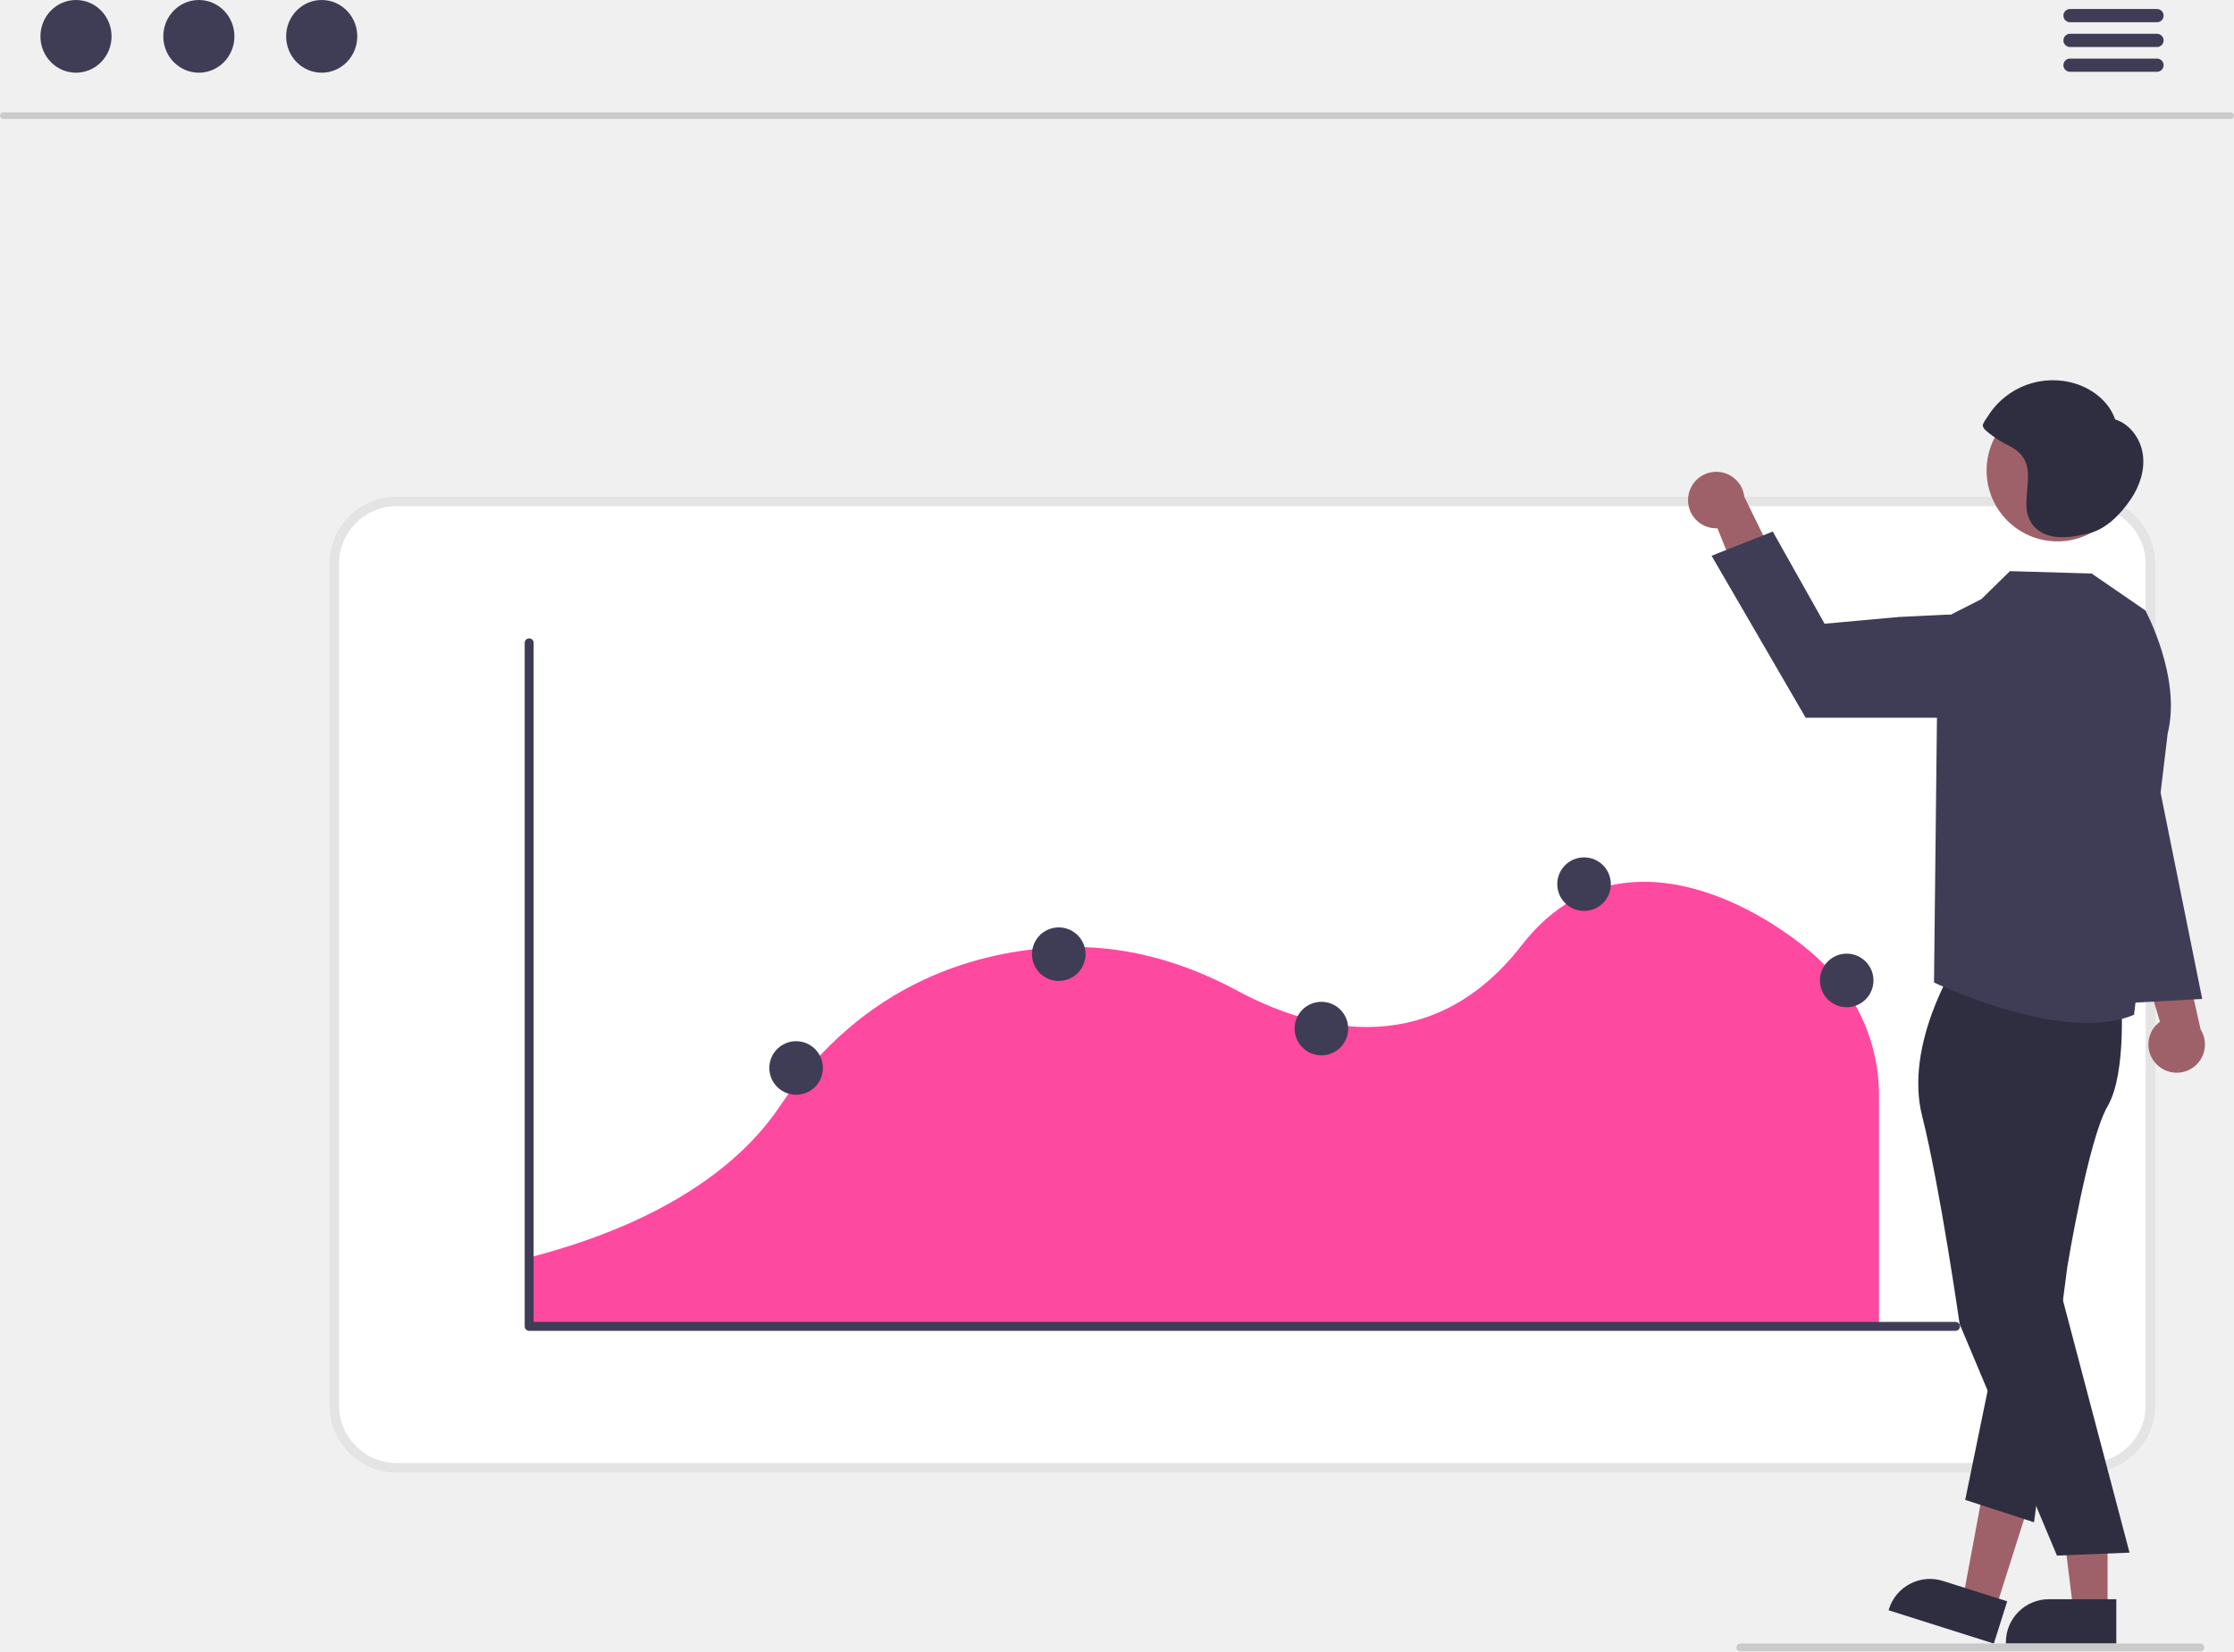
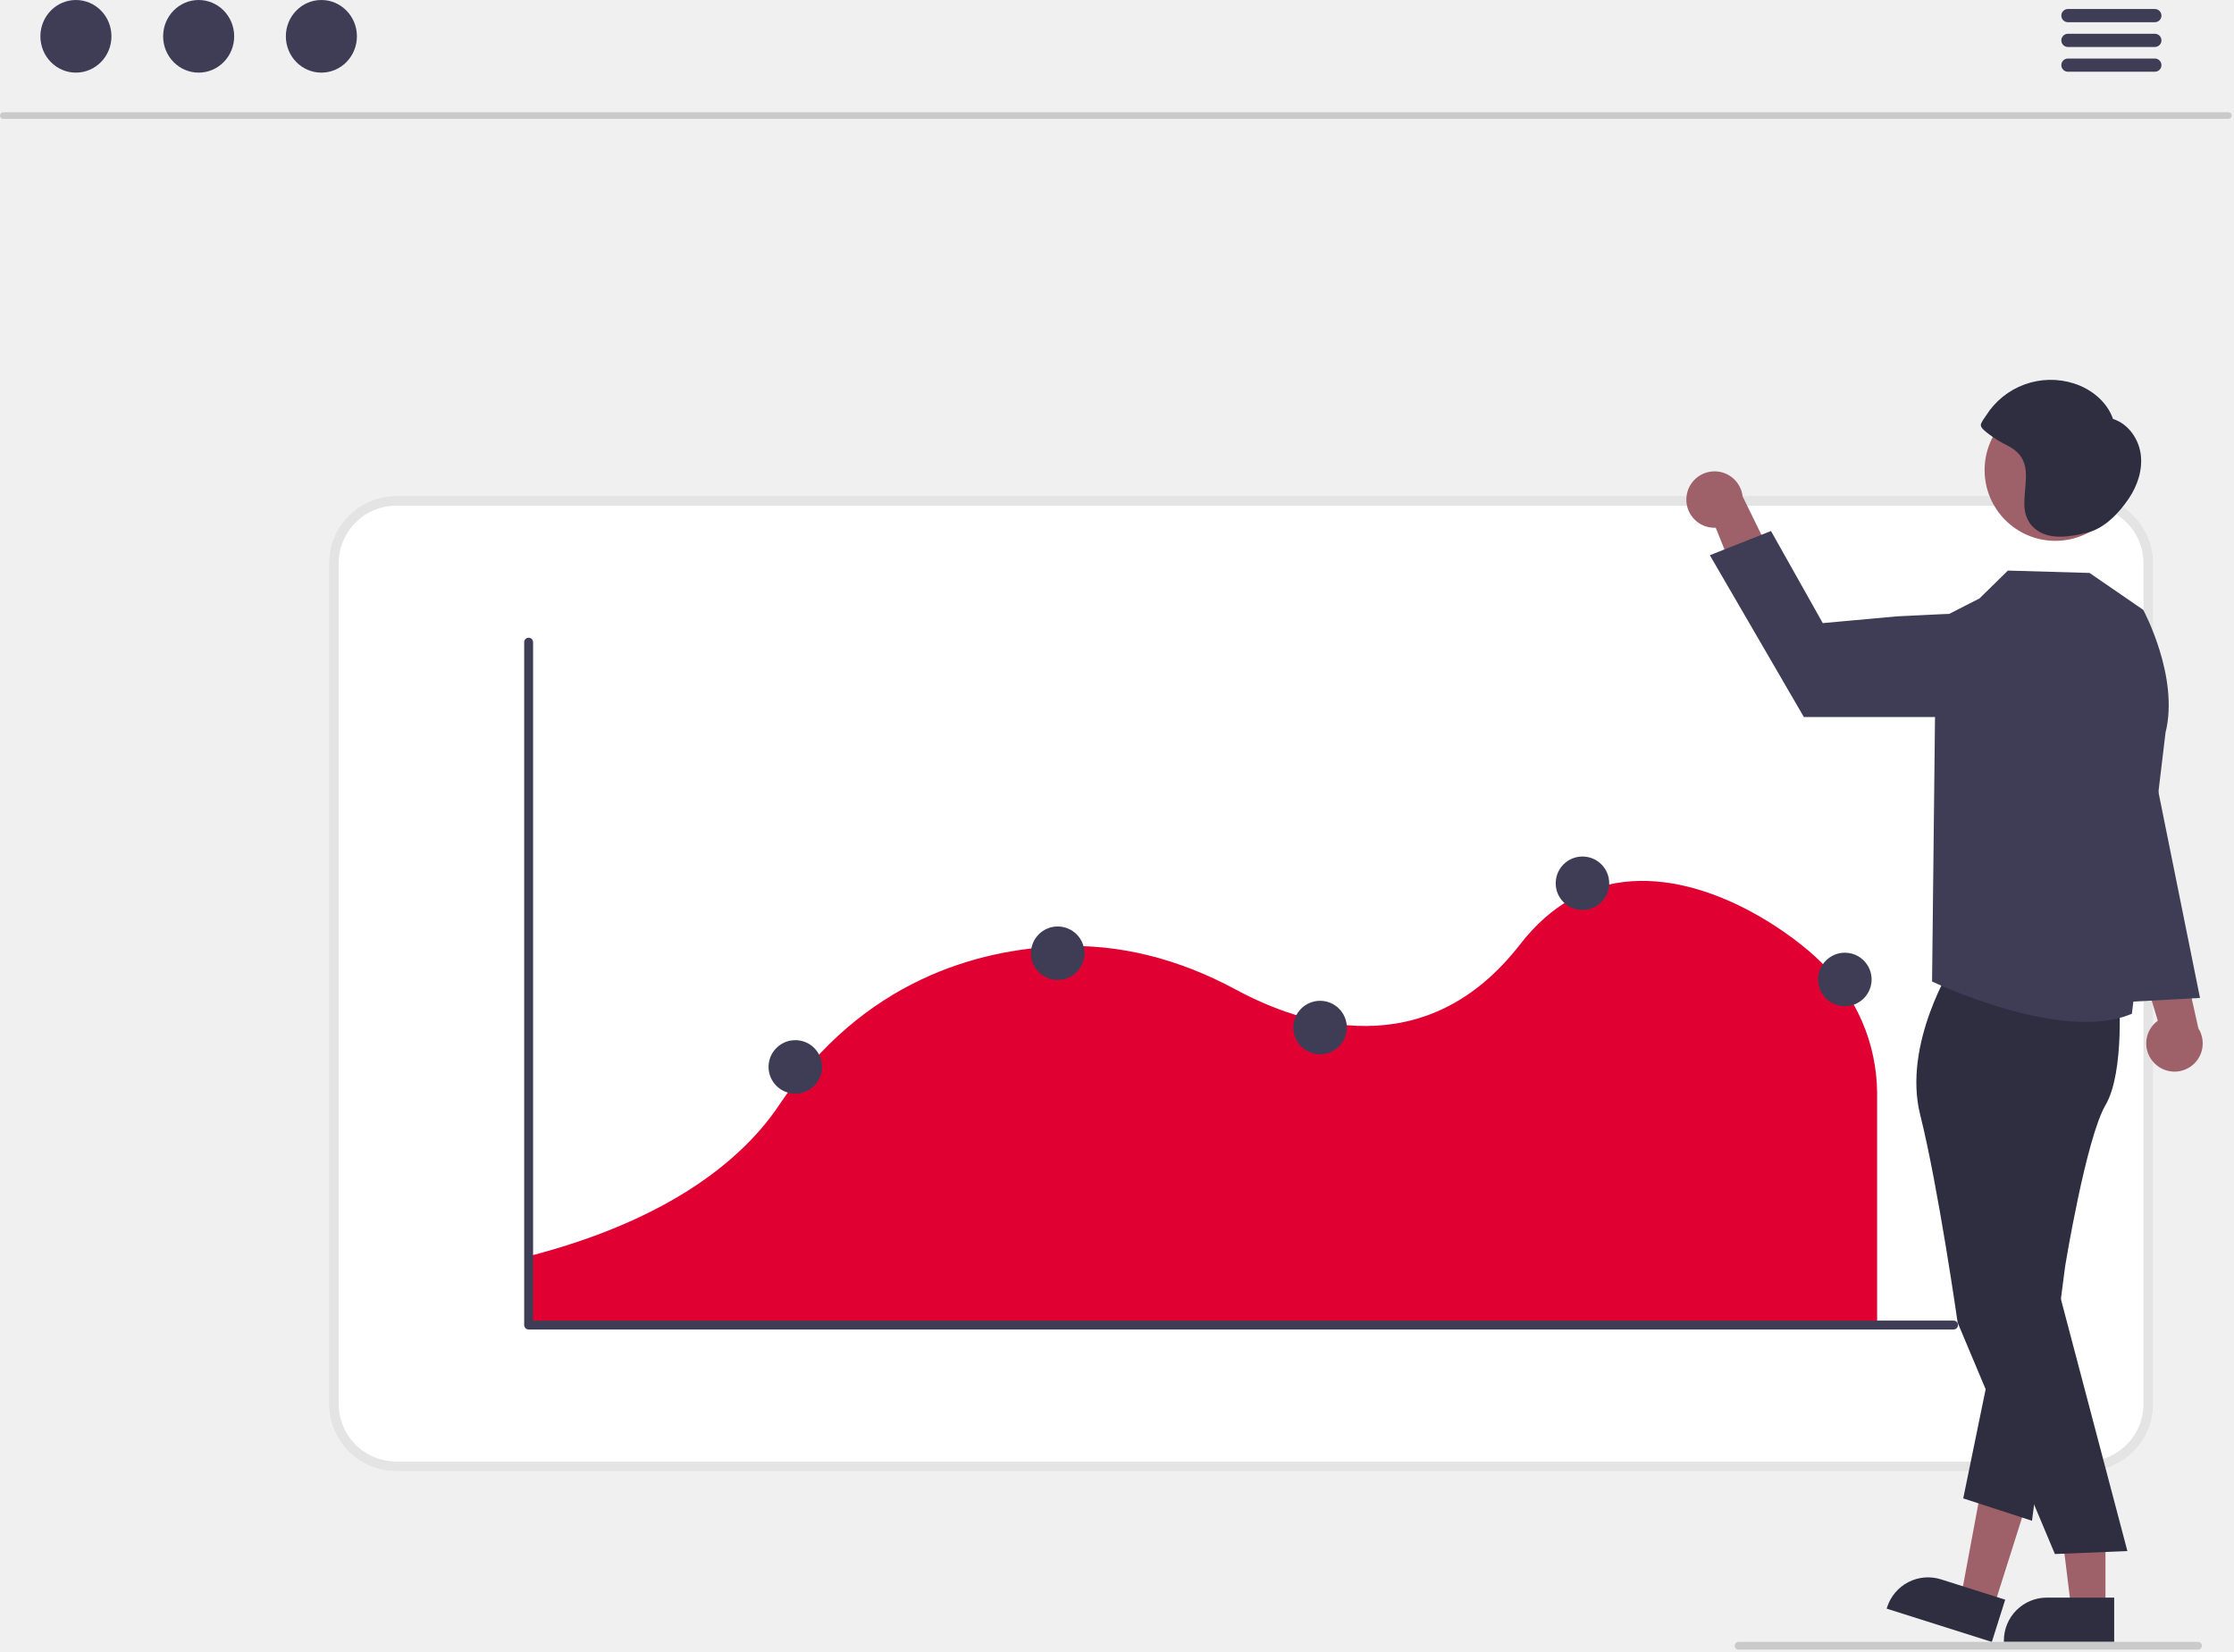
- <svg xmlns="http://www.w3.org/2000/svg" id="b146c39f-fda5-4d6a-bd1f-34daca9bbded" data-name="Layer 1" width="686.31" height="507.375" viewBox="0 0 686.31 507.375">
-   <path d="M839.552,703.688h-29.02c-.43-.78-.83-1.58-1.2-2.39-3.34-7.15-4.75-15.13-6.1-22.95l-2.19-12.7q10.5,7.635,20.99,15.26c2.28,1.66,4.61,3.39,6.8,5.26,4.61,3.91,8.59,8.43,10.15,14.17.08.32.16.64.22.96A19.466,19.466,0,0,1,839.552,703.688Z" transform="translate(-256.8451 -196.3123)" fill="#f0f0f0" />
-   <path d="M843.622,701.298a.775.775,0,0,1-.01.15,10.487,10.487,0,0,1-.54,2.24H830.041a16.312,16.312,0,0,1-1.04-2.39,17.499,17.499,0,0,1-.85-3.39,35.218,35.218,0,0,1,.68-11.74c.25-1.25.52-2.51.79-3.75l1.54-7.08,7.71,12.39C841.452,691.878,844.132,696.448,843.622,701.298Z" transform="translate(-256.8451 -196.3123)" fill="#f0f0f0" />
-   <path d="M942.162,232.865H257.838a1.016,1.016,0,0,1,0-2.031H942.162a1.016,1.016,0,0,1,0,2.031Z" transform="translate(-256.8451 -196.3123)" fill="#cacaca" />
-   <ellipse cx="23.348" cy="11.169" rx="10.925" ry="11.169" fill="#3f3d56" />
-   <ellipse cx="61.09" cy="11.169" rx="10.925" ry="11.169" fill="#3f3d56" />
-   <ellipse cx="98.832" cy="11.169" rx="10.925" ry="11.169" fill="#3f3d56" />
-   <path d="M919.548,203.144H892.732a2.031,2.031,0,0,1,0-4.061H919.548a2.031,2.031,0,0,1,0,4.061Z" transform="translate(-256.8451 -196.3123)" fill="#3f3d56" />
-   <path d="M919.548,210.759H892.732a2.031,2.031,0,0,1,0-4.061H919.548a2.031,2.031,0,0,1,0,4.061Z" transform="translate(-256.8451 -196.3123)" fill="#3f3d56" />
-   <path d="M919.548,218.374H892.732a2.031,2.031,0,0,1,0-4.061H919.548a2.031,2.031,0,0,1,0,4.061Z" transform="translate(-256.8451 -196.3123)" fill="#3f3d56" />
-   <path d="M841.266,578.288H321.677a20.729,20.729,0,0,1-20.706-20.706V298.993a20.729,20.729,0,0,1,20.706-20.706H841.266a20.729,20.729,0,0,1,20.706,20.706V557.582A20.729,20.729,0,0,1,841.266,578.288Z" transform="translate(-256.8451 -196.3123)" fill="#f0f0f0" />
-   <path d="M898.3,648.842H378.712a20.729,20.729,0,0,1-20.706-20.706V369.547a20.729,20.729,0,0,1,20.706-20.706H898.3a20.729,20.729,0,0,1,20.706,20.706V628.136A20.729,20.729,0,0,1,898.3,648.842Z" transform="translate(-256.8451 -196.3123)" fill="#fff" />
-   <path d="M898.3,648.842H378.712a20.729,20.729,0,0,1-20.706-20.706V369.547a20.729,20.729,0,0,1,20.706-20.706H898.3a20.729,20.729,0,0,1,20.706,20.706V628.136A20.729,20.729,0,0,1,898.3,648.842Zm-519.588-297a17.726,17.726,0,0,0-17.706,17.706V628.136a17.726,17.726,0,0,0,17.706,17.706H898.3a17.726,17.726,0,0,0,17.706-17.706V369.547a17.726,17.726,0,0,0-17.706-17.706Z" transform="translate(-256.8451 -196.3123)" fill="#e4e4e4" />
-   <path d="M418.612,603.569H834.093V532.357a56.386,56.386,0,0,0-17.295-40.164l-.113-.11c-7.421-7.446-32.221-26.343-57.88-24.74-13.554.844-25.159,7.376-34.491,19.416-29.047,37.49-67.202,24.835-87.361,13.955-17.766-9.59-35.909-14.092-53.93-13.375-25.238.987-60.761,10.284-86.668,48.975-9.895,14.765-31.413,34.808-77.743,46.587Z" transform="translate(-256.8451 -196.3123)" fill="#fd49a0" style="isolation:isolate" />
-   <path d="M857.6,605.225H419.412a1.371,1.371,0,0,1-1.371-1.371V393.83a1.371,1.371,0,0,1,2.743,0V602.482H857.6a1.371,1.371,0,1,1,0,2.743Z" transform="translate(-256.8451 -196.3123)" fill="#3f3d56" />
-   <circle cx="325.261" cy="293.183" r="8.228" fill="#3f3d56" />
-   <circle cx="486.639" cy="271.666" r="8.228" fill="#3f3d56" />
-   <circle cx="405.95" cy="316.045" r="8.228" fill="#3f3d56" />
-   <circle cx="244.573" cy="328.148" r="8.228" fill="#3f3d56" />
-   <circle cx="567.327" cy="301.252" r="8.228" fill="#3f3d56" />
-   <path d="M919.492,523.445a8.629,8.629,0,0,1,.921-13.199L911.542,480.894l15.271,4.549,6.083,27.176a8.675,8.675,0,0,1-13.404,10.826Z" transform="translate(-256.8451 -196.3123)" fill="#9e616a" />
-   <path d="M775.498,348.9a8.629,8.629,0,0,0,8.97,9.726l11.426,28.455,9.076-13.097-12.242-25.014a8.675,8.675,0,0,0-17.23-.071Z" transform="translate(-256.8451 -196.3123)" fill="#9e616a" />
-   <polygon points="647.472 494.812 636.952 494.812 631.948 454.235 647.474 454.236 647.472 494.812" fill="#9e616a" />
-   <path d="M907,701.322l-33.921-.001v-.429A13.204,13.204,0,0,1,886.282,687.689h.001l20.718.001Z" transform="translate(-256.8451 -196.3123)" fill="#2f2e41" />
-   <polygon points="613.047 494.478 603.018 491.303 610.493 451.107 625.295 455.794 613.047 494.478" fill="#9e616a" />
-   <path d="M869.373,701.322l-32.339-10.238.129-.409a13.204,13.204,0,0,1,16.572-8.602l.001 0,19.751,6.253Z" transform="translate(-256.8451 -196.3123)" fill="#2f2e41" />
-   <path d="M857.433,492.808s-15.609,24.509-10.093,46.383,11.522,63.92,11.522,63.92l29.906,71.172,22.293-.909L888.922,589.46l.875-56.106s15.387-26.814,12.391-35.162S857.433,492.808,857.433,492.808Z" transform="translate(-256.8451 -196.3123)" fill="#2f2e41" />
-   <path d="M908.426,501.571s1.92,24.313-4.086,34.61-12.406,49.488-12.406,49.488l-10.209,78.382-21.147-6.882,18.032-87.818,14.173-69.079Z" transform="translate(-256.8451 -196.3123)" fill="#2f2e41" />
-   <path d="M915.924,383.872l-16.499-11.341-25.108-.729-8.744,8.572-13.343,6.814-1.236,111.004s39.957,19.152,61.453,9.907l10.341-86.472C927.079,404.466,915.924,383.872,915.924,383.872Z" transform="translate(-256.8451 -196.3123)" fill="#3f3d56" />
-   <path d="M855.582,416.852H811.573l-28.914-49.77,18.801-7.447,15.922,28.323,23.046-2.086,14.389-.696a15.847,15.847,0,0,1,16.494,17.759h0A15.866,15.866,0,0,1,855.582,416.852Z" transform="translate(-256.8451 -196.3123)" fill="#3f3d56" />
-   <circle cx="632.073" cy="144.579" r="21.769" fill="#9e616a" />
-   <path d="M915.149,335.939c-.668-4.779-3.905-9.317-8.509-10.765-1.829-5.31-6.672-9.22-12.024-10.924a23.487,23.487,0,0,0-27.001,9.848c-.41.644-1.669,2.226-1.634,2.994.045.976,1.538,1.984,2.288,2.599a33.539,33.539,0,0,0,5.981,3.692c7.828,4.058,5.222,10.436,5.116,17.664-.052,3.512,1.121,6.511,4.116,8.517,4.322,2.895,10.508,1.743,15.211.581,5.336-1.319,9.773-6.007,12.816-10.527C914.205,345.615,915.818,340.718,915.149,335.939Z" transform="translate(-256.8451 -196.3123)" fill="#2f2e41" />
-   <polygon points="658.087 215.476 676.547 306.933 649.333 308.422 658.087 215.476" fill="#3f3d56" />
-   <path d="M933.992,702.488a1.195,1.195,0,0,1-1.19,1.2H791.502a1.195,1.195,0,0,1,0-2.39H932.802A1.193,1.193,0,0,1,933.992,702.488Z" transform="translate(-256.8451 -196.3123)" fill="#cacaca" />
+ <svg xmlns="http://www.w3.org/2000/svg" width="687" height="508" viewBox="0 0 687 508" fill="none">
+   <g id="analytics-1 1" clip-path="url(#clip0)">
+     <path id="Vector" d="M582.707 507.375H553.687C553.256 506.595 552.856 505.795 552.486 504.985C549.146 497.835 547.736 489.855 546.386 482.035L544.196 469.335C551.196 474.425 558.193 479.512 565.187 484.595C567.466 486.255 569.796 487.985 571.986 489.855C576.597 493.765 580.577 498.285 582.136 504.025C582.216 504.345 582.296 504.665 582.357 504.985C582.523 505.774 582.639 506.572 582.707 507.375V507.375Z" fill="#F0F0F0" />
+     <path id="Vector_2" d="M586.776 504.985C586.778 505.036 586.775 505.086 586.767 505.135C586.67 505.9 586.488 506.651 586.227 507.375H573.196C572.787 506.608 572.439 505.808 572.157 504.985C571.761 503.887 571.476 502.751 571.307 501.595C570.874 497.672 571.104 493.703 571.986 489.855C572.236 488.605 572.506 487.345 572.776 486.105L574.316 479.025L582.026 491.415C584.607 495.565 587.287 500.135 586.776 504.985Z" fill="#F0F0F0" />
+     <path id="Vector_3" d="M685.316 36.552H0.993C0.728 36.546 0.475 36.437 0.29 36.247C0.104 36.057 0 35.802 0 35.537C0 35.271 0.104 35.017 0.29 34.827C0.475 34.637 0.728 34.527 0.993 34.522H685.316C685.582 34.527 685.834 34.637 686.02 34.827C686.206 35.017 686.309 35.271 686.309 35.537C686.309 35.802 686.206 36.057 686.02 36.247C685.834 36.437 685.582 36.546 685.316 36.552V36.552Z" fill="#CACACA" />
+     <path id="Vector_4" d="M23.348 22.338C29.382 22.338 34.273 17.337 34.273 11.169C34.273 5 29.382 0 23.348 0C17.314 0 12.423 5 12.423 11.169C12.423 17.337 17.314 22.338 23.348 22.338Z" fill="#3F3D56" />
+     <path id="Vector_5" d="M61.09 22.338C67.124 22.338 72.016 17.337 72.016 11.169C72.016 5 67.124 0 61.09 0C55.056 0 50.165 5 50.165 11.169C50.165 17.337 55.056 22.338 61.09 22.338Z" fill="#3F3D56" />
+     <path id="Vector_6" d="M98.833 22.338C104.866 22.338 109.758 17.337 109.758 11.169C109.758 5 104.866 0 98.833 0C92.799 0 87.907 5 87.907 11.169C87.907 17.337 92.799 22.338 98.833 22.338Z" fill="#3F3D56" />
+     <path id="Vector_7" d="M662.703 6.832H635.887C635.356 6.82 634.851 6.601 634.48 6.222C634.108 5.842 633.9 5.332 633.9 4.801C633.9 4.27 634.108 3.76 634.48 3.381C634.851 3.001 635.356 2.782 635.887 2.771H662.703C663.234 2.782 663.739 3.001 664.111 3.381C664.482 3.76 664.69 4.27 664.69 4.801C664.69 5.332 664.482 5.842 664.111 6.222C663.739 6.601 663.234 6.82 662.703 6.832V6.832Z" fill="#3F3D56" />
+     <path id="Vector_8" d="M662.703 14.447H635.887C635.356 14.435 634.851 14.216 634.48 13.837C634.108 13.457 633.9 12.947 633.9 12.416C633.9 11.886 634.108 11.376 634.48 10.996C634.851 10.617 635.356 10.398 635.887 10.386H662.703C663.234 10.398 663.739 10.617 664.111 10.996C664.482 11.376 664.69 11.886 664.69 12.416C664.69 12.947 664.482 13.457 664.111 13.837C663.739 14.216 663.234 14.435 662.703 14.447V14.447Z" fill="#3F3D56" />
+     <path id="Vector_9" d="M662.703 22.061H635.887C635.356 22.05 634.851 21.831 634.48 21.451C634.108 21.072 633.9 20.562 633.9 20.031C633.9 19.5 634.108 18.99 634.48 18.61C634.851 18.231 635.356 18.012 635.887 18H662.703C663.234 18.012 663.739 18.231 664.111 18.61C664.482 18.99 664.69 19.5 664.69 20.031C664.69 20.562 664.482 21.072 664.111 21.451C663.739 21.831 663.234 22.05 662.703 22.061V22.061Z" fill="#3F3D56" />
+     <path id="Vector_10" d="M584.421 381.976H64.832C59.343 381.969 54.08 379.786 50.198 375.904C46.316 372.022 44.133 366.759 44.127 361.27V102.681C44.133 97.192 46.316 91.929 50.198 88.047C54.08 84.165 59.343 81.982 64.832 81.976H584.421C589.91 81.982 595.173 84.165 599.055 88.047C602.937 91.929 605.12 97.192 605.126 102.681V361.27C605.12 366.759 602.937 372.022 599.055 375.904C595.173 379.786 589.91 381.969 584.421 381.976V381.976Z" fill="#F0F0F0" />
+     <path id="Vector_11" d="M641.455 452.529H121.867C116.377 452.523 111.114 450.34 107.233 446.458C103.351 442.576 101.167 437.313 101.161 431.823V173.235C101.167 167.745 103.351 162.482 107.233 158.601C111.114 154.719 116.377 152.535 121.867 152.529H641.455C646.945 152.535 652.208 154.719 656.09 158.601C659.971 162.482 662.155 167.745 662.161 173.235V431.823C662.155 437.313 659.972 442.576 656.09 446.458C652.208 450.34 646.945 452.523 641.455 452.529Z" fill="white" />
+     <path id="Vector_12" d="M641.455 452.529H121.867C116.377 452.523 111.114 450.34 107.233 446.458C103.351 442.576 101.167 437.313 101.161 431.823V173.235C101.167 167.745 103.351 162.482 107.233 158.601C111.114 154.719 116.377 152.535 121.867 152.529H641.455C646.945 152.535 652.208 154.719 656.09 158.601C659.971 162.482 662.155 167.745 662.161 173.235V431.823C662.155 437.313 659.972 442.576 656.09 446.458C652.208 450.34 646.945 452.523 641.455 452.529ZM121.867 155.529C117.173 155.535 112.672 157.402 109.353 160.721C106.034 164.04 104.166 168.541 104.161 173.235V431.823C104.166 436.517 106.034 441.018 109.353 444.337C112.672 447.657 117.173 449.524 121.867 449.529H641.455C646.15 449.524 650.65 447.657 653.969 444.337C657.289 441.018 659.156 436.517 659.161 431.823V173.235C659.156 168.541 657.289 164.04 653.969 160.721C650.65 157.402 646.15 155.535 641.455 155.529H121.867Z" fill="#E4E4E4" />
+     <path id="Vector_13" d="M161.767 407.257H577.247V336.045C577.184 328.536 575.622 321.115 572.652 314.218C569.682 307.321 565.365 301.087 559.953 295.881L559.84 295.771C552.419 288.325 527.619 269.428 501.96 271.03C488.405 271.874 476.801 278.407 467.469 290.446C438.422 327.936 400.267 315.281 380.108 304.401C362.342 294.811 344.198 290.31 326.178 291.026C300.94 292.013 265.417 301.31 239.51 340.001C229.615 354.766 208.097 374.809 161.767 386.588L161.767 407.257Z" fill="#E10032" />
+     <path id="Vector_14" d="M600.755 408.913H162.567C162.203 408.913 161.854 408.768 161.597 408.511C161.34 408.254 161.195 407.905 161.195 407.542V197.518C161.195 197.154 161.34 196.805 161.597 196.548C161.854 196.291 162.203 196.146 162.567 196.146C162.93 196.146 163.279 196.291 163.536 196.548C163.793 196.805 163.938 197.154 163.938 197.518V406.17H600.755C601.119 406.17 601.468 406.315 601.725 406.572C601.982 406.829 602.126 407.178 602.126 407.542C602.126 407.905 601.982 408.254 601.725 408.511C601.468 408.768 601.119 408.913 600.755 408.913V408.913Z" fill="#3F3D56" />
+     <path id="Vector_15" d="M325.262 301.411C329.806 301.411 333.49 297.727 333.49 293.183C333.49 288.639 329.806 284.955 325.262 284.955C320.718 284.955 317.034 288.639 317.034 293.183C317.034 297.727 320.718 301.411 325.262 301.411Z" fill="#3F3D56" />
+     <path id="Vector_16" d="M486.639 279.893C491.183 279.893 494.867 276.21 494.867 271.665C494.867 267.121 491.183 263.438 486.639 263.438C482.094 263.438 478.411 267.121 478.411 271.665C478.411 276.21 482.094 279.893 486.639 279.893Z" fill="#3F3D56" />
+     <path id="Vector_17" d="M405.95 324.272C410.494 324.272 414.178 320.589 414.178 316.044C414.178 311.5 410.494 307.816 405.95 307.816C401.406 307.816 397.722 311.5 397.722 316.044C397.722 320.589 401.406 324.272 405.95 324.272Z" fill="#3F3D56" />
+     <path id="Vector_18" d="M244.573 336.376C249.117 336.376 252.801 332.692 252.801 328.148C252.801 323.604 249.117 319.92 244.573 319.92C240.029 319.92 236.345 323.604 236.345 328.148C236.345 332.692 240.029 336.376 244.573 336.376Z" fill="#3F3D56" />
+     <path id="Vector_19" d="M567.327 309.479C571.871 309.479 575.555 305.796 575.555 301.251C575.555 296.707 571.871 293.023 567.327 293.023C562.783 293.023 559.099 296.707 559.099 301.251C559.099 305.796 562.783 309.479 567.327 309.479Z" fill="#3F3D56" />
+     <path id="Vector_20" d="M662.647 327.133C661.739 326.258 661.033 325.194 660.58 324.017C660.127 322.839 659.938 321.577 660.026 320.319C660.114 319.06 660.476 317.836 661.088 316.733C661.7 315.63 662.547 314.675 663.568 313.934L654.697 284.582L669.968 289.131L676.051 316.307C677.181 318.105 677.613 320.255 677.264 322.35C676.915 324.445 675.81 326.339 674.158 327.673C672.505 329.008 670.421 329.69 668.3 329.59C666.178 329.491 664.167 328.617 662.647 327.133V327.133Z" fill="#9E616A" />
+     <path id="Vector_21" d="M518.653 152.588C518.491 153.839 518.605 155.111 518.988 156.313C519.371 157.515 520.012 158.618 520.867 159.546C521.722 160.473 522.77 161.201 523.938 161.68C525.105 162.158 526.363 162.375 527.623 162.315L539.049 190.77L548.124 177.673L535.883 152.659C535.641 150.549 534.634 148.601 533.052 147.184C531.47 145.767 529.423 144.979 527.299 144.971C525.175 144.962 523.122 145.733 521.529 147.137C519.935 148.541 518.912 150.48 518.653 152.588V152.588Z" fill="#9E616A" />
+     <path id="Vector_22" d="M647.472 494.812H636.952L631.948 454.235L647.474 454.236L647.472 494.812Z" fill="#9E616A" />
+     <path id="Vector_23" d="M650.155 505.01L616.234 505.009V504.58C616.235 501.078 617.626 497.72 620.102 495.244C622.578 492.768 625.936 491.377 629.437 491.377H629.438L650.156 491.378L650.155 505.01Z" fill="#2F2E41" />
+     <path id="Vector_24" d="M613.047 494.478L603.018 491.303L610.493 451.107L625.295 455.794L613.047 494.478Z" fill="#9E616A" />
+     <path id="Vector_25" d="M612.528 505.01L580.189 494.771L580.318 494.362C581.375 491.024 583.715 488.243 586.823 486.629C589.931 485.016 593.552 484.703 596.89 485.76L596.891 485.76L616.642 492.013L612.528 505.01Z" fill="#2F2E41" />
+     <path id="Vector_26" d="M600.588 296.496C600.588 296.496 584.979 321.005 590.495 342.879C596.01 364.754 602.017 406.799 602.017 406.799L631.923 477.972L654.216 477.062L632.077 393.148L632.952 337.042C632.952 337.042 648.34 310.227 645.343 301.88C642.346 293.533 600.588 296.496 600.588 296.496Z" fill="#2F2E41" />
+     <path id="Vector_27" d="M651.581 305.259C651.581 305.259 653.502 329.573 647.495 339.87C641.488 350.166 635.089 389.358 635.089 389.358L624.88 467.74L603.733 460.859L621.765 373.041L635.938 303.962L651.581 305.259Z" fill="#2F2E41" />
+     <path id="Vector_28" d="M659.079 187.56L642.58 176.22L617.473 175.49L608.729 184.062L595.386 190.876L594.15 301.88C594.15 301.88 634.107 321.032 655.603 311.788L665.944 225.316C670.234 208.154 659.079 187.56 659.079 187.56Z" fill="#3F3D56" />
+     <path id="Vector_29" d="M598.737 220.54H554.728L525.813 170.769L544.615 163.322L560.537 191.646L583.582 189.56L597.972 188.864C600.278 188.752 602.58 189.146 604.718 190.017C606.856 190.889 608.778 192.217 610.349 193.908C611.92 195.6 613.102 197.614 613.813 199.811C614.525 202.007 614.747 204.332 614.466 206.623V206.623C613.991 210.462 612.13 213.994 609.234 216.557C606.337 219.119 602.604 220.536 598.737 220.54V220.54Z" fill="#3F3D56" />
+     <path id="Vector_30" d="M632.073 166.349C644.096 166.349 653.843 156.602 653.843 144.579C653.843 132.556 644.096 122.81 632.073 122.81C620.05 122.81 610.304 132.556 610.304 144.579C610.304 156.602 620.05 166.349 632.073 166.349Z" fill="#9E616A" />
+     <path id="Vector_31" d="M658.304 139.626C657.635 134.847 654.399 130.309 649.795 128.861C647.966 123.551 643.123 119.641 637.771 117.937C632.816 116.357 627.475 116.467 622.589 118.249C617.702 120.031 613.545 123.385 610.77 127.785C610.361 128.429 609.101 130.011 609.136 130.779C609.181 131.755 610.674 132.763 611.424 133.378C613.283 134.815 615.288 136.052 617.405 137.07C625.233 141.128 622.628 147.506 622.521 154.734C622.47 158.246 623.642 161.245 626.637 163.251C630.959 166.146 637.145 164.994 641.848 163.832C647.184 162.514 651.621 157.826 654.664 153.306C657.36 149.303 658.973 144.406 658.304 139.626Z" fill="#2F2E41" />
+     <path id="Vector_32" d="M658.087 215.476L676.547 306.933L649.333 308.422L658.087 215.476Z" fill="#3F3D56" />
+     <path id="Vector_33" d="M677.147 506.175C677.147 506.332 677.117 506.488 677.058 506.633C676.998 506.778 676.911 506.91 676.8 507.022C676.69 507.133 676.558 507.222 676.414 507.282C676.269 507.343 676.114 507.375 675.957 507.375H534.657C534.34 507.375 534.036 507.249 533.812 507.025C533.588 506.801 533.462 506.497 533.462 506.18C533.462 505.863 533.588 505.559 533.812 505.335C534.036 505.111 534.34 504.985 534.657 504.985H675.957C676.272 504.986 676.574 505.112 676.797 505.335C677.02 505.558 677.146 505.86 677.147 506.175V506.175Z" fill="#CACACA" />
+   </g>
+   <defs>
+     <clipPath id="clip0">
+       <rect width="686.31" height="507.375" fill="white" />
+     </clipPath>
+   </defs>
</svg>
